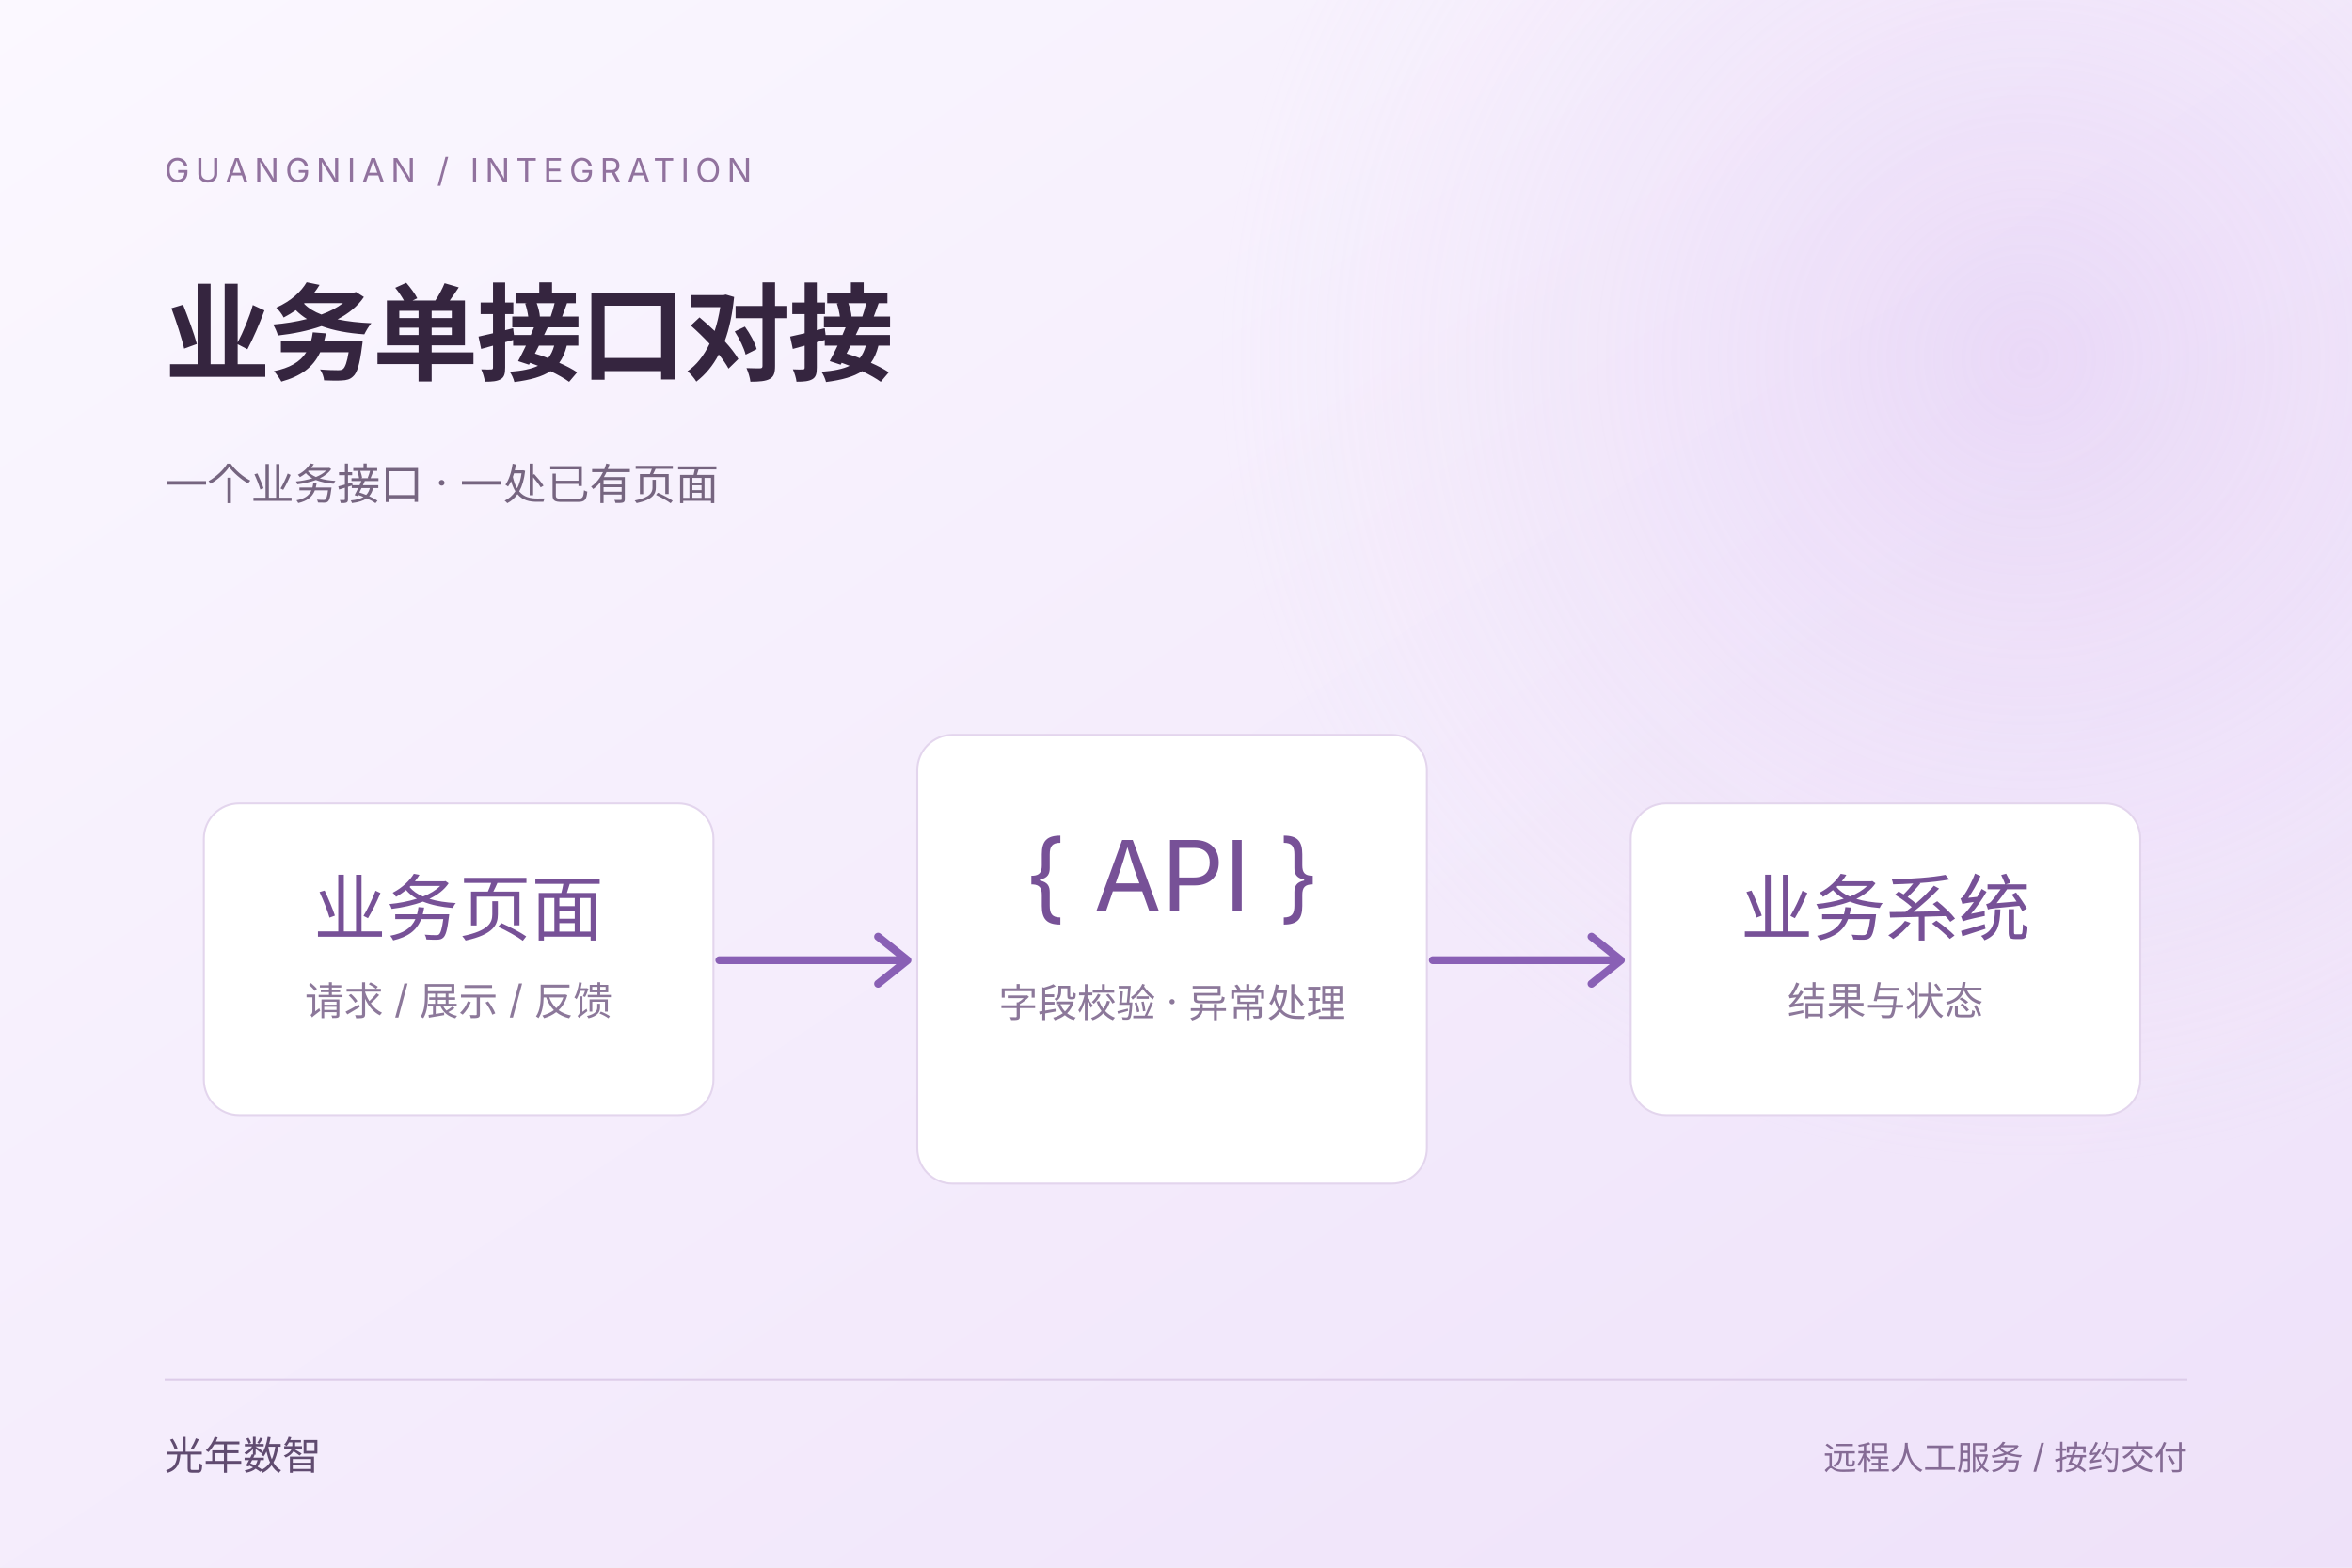
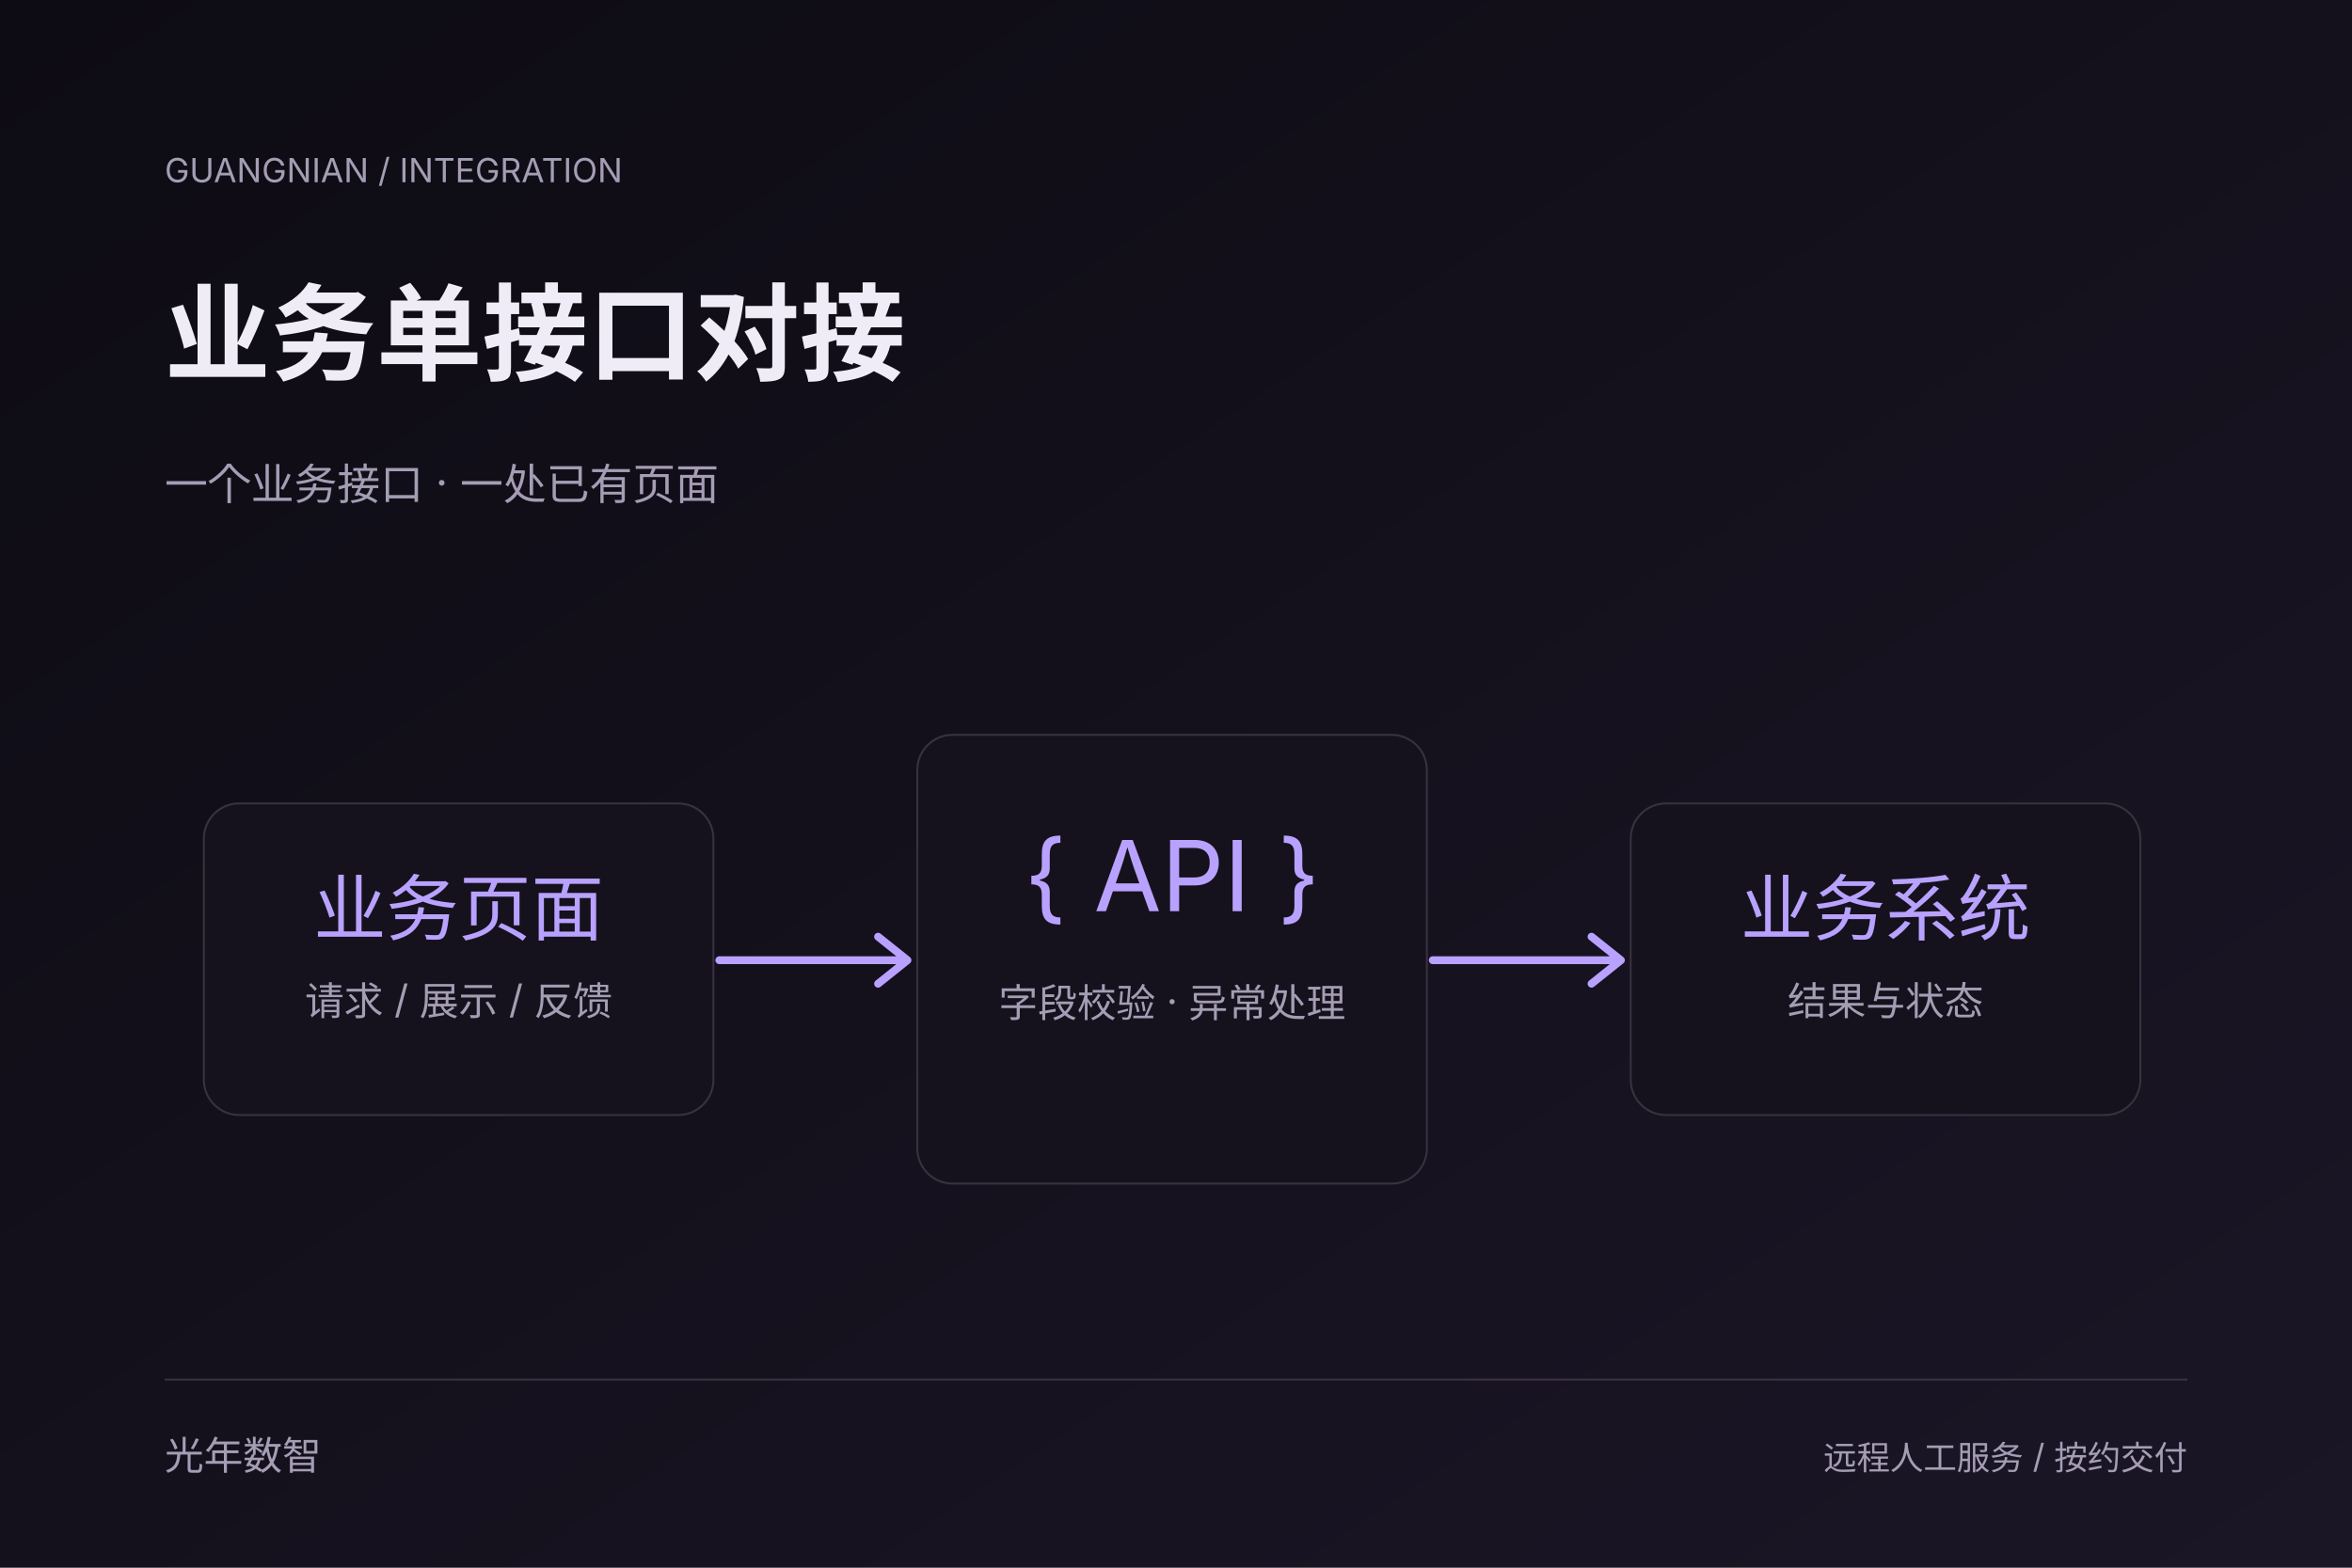
<svg xmlns="http://www.w3.org/2000/svg" width="1200" height="800" viewBox="0 0 1200 800">
  <defs>
    <linearGradient id="bg" x2="1" y2="1">
-       <stop stop-color="#fbf8ff" />
-       <stop offset="1" stop-color="#eee1f9" />
+       <stop stop-color="#0d0b13" />
+       <stop offset="1" stop-color="#1b1626" />
    </linearGradient>
    <radialGradient id="glow">
-       <stop stop-color="#d6b5ee" stop-opacity=".34" />
-       <stop offset="1" stop-color="#e6d4f4" stop-opacity="0" />
+       <stop stop-color="#8cf2c6" stop-opacity=".34" />
+       <stop offset="1" stop-color="#39313f" stop-opacity="0" />
    </radialGradient>
  </defs>
  <rect width="1200" height="800" fill="url(#bg)" />
-   <circle cx="1036" cy="182" r="417" fill="url(#glow)" />
  <g font-family="-apple-system,BlinkMacSystemFont,'PingFang SC','Microsoft YaHei',sans-serif">
-     <text x="84" y="93" font-size="17" letter-spacing="3" fill="#91729e">GUANGNIAN / INTEGRATION</text>
-     <text x="84" y="190" font-size="54" font-weight="600" letter-spacing="-1" fill="#35253f">业务单接口对接</text>
-     <text x="84" y="255" font-size="22" fill="#766580">一个业务接口 · 一处已有页面</text>
+     <text x="84" y="93" font-size="17" letter-spacing="0" fill="#a49db4">GUANGNIAN / INTEGRATION</text>
+     <text x="84" y="190" font-size="54" font-weight="600" letter-spacing="0" fill="#f0ecf7">业务单接口对接</text>
+     <text x="84" y="255" font-size="22" fill="#a49db4">一个业务接口 · 一处已有页面</text>
    <g>
-       <rect x="104" y="410" width="260" height="159" rx="18" fill="white" stroke="#e3d5ed" />
-       <text x="234" y="477" text-anchor="middle" font-size="37" fill="#775197">业务页面</text>
-       <text x="234" y="518" text-anchor="middle" font-size="20" fill="#8c789a">请求 / 展示 / 反馈</text>
+       <rect x="104" y="410" width="260" height="159" rx="18" fill="#15121d" stroke="#39313f" />
+       <text x="234" y="477" text-anchor="middle" font-size="37" fill="#b9a2ff">业务页面</text>
+       <text x="234" y="518" text-anchor="middle" font-size="20" fill="#a49db4">请求 / 展示 / 反馈</text>
    </g>
-     <path d="M367 490h96m-15-12l15 12-15 12" fill="none" stroke="#8960b5" stroke-width="4" stroke-linecap="round" stroke-linejoin="round" />
+     <path d="M367 490h96m-15-12l15 12-15 12" fill="none" stroke="#b9a2ff" stroke-width="4" stroke-linecap="round" stroke-linejoin="round" />
    <g>
-       <rect x="468" y="375" width="260" height="229" rx="18" fill="white" stroke="#e3d5ed" />
-       <text x="598" y="465" text-anchor="middle" font-size="50" fill="#775197">{ API }</text>
-       <text x="598" y="519" text-anchor="middle" font-size="20" fill="#8c789a">字段校验 · 异常处理</text>
+       <rect x="468" y="375" width="260" height="229" rx="18" fill="#15121d" stroke="#39313f" />
+       <text x="598" y="465" text-anchor="middle" font-size="50" fill="#b9a2ff">{ API }</text>
+       <text x="598" y="519" text-anchor="middle" font-size="20" fill="#a49db4">字段校验 · 异常处理</text>
    </g>
-     <path d="M731 490h96m-15-12l15 12-15 12" fill="none" stroke="#8960b5" stroke-width="4" stroke-linecap="round" stroke-linejoin="round" />
+     <path d="M731 490h96m-15-12l15 12-15 12" fill="none" stroke="#b9a2ff" stroke-width="4" stroke-linecap="round" stroke-linejoin="round" />
    <g>
-       <rect x="832" y="410" width="260" height="159" rx="18" fill="white" stroke="#e3d5ed" />
-       <text x="962" y="477" text-anchor="middle" font-size="37" fill="#775197">业务系统</text>
-       <text x="962" y="518" text-anchor="middle" font-size="20" fill="#8c789a">结果与状态</text>
+       <rect x="832" y="410" width="260" height="159" rx="18" fill="#15121d" stroke="#39313f" />
+       <text x="962" y="477" text-anchor="middle" font-size="37" fill="#b9a2ff">业务系统</text>
+       <text x="962" y="518" text-anchor="middle" font-size="20" fill="#a49db4">结果与状态</text>
    </g>
-     <path d="M84 704h1032" stroke="#ddcce9" />
-     <text x="84" y="750" font-size="20" fill="#604b70">光年数智</text>
-     <text x="1116" y="750" text-anchor="end" font-size="17" fill="#856b95">远程人工服务 / 按约交付</text>
+     <path d="M84 704h1032" stroke="#39313f" />
+     <text x="84" y="750" font-size="20" fill="#a49db4">光年数智</text>
+     <text x="1116" y="750" text-anchor="end" font-size="17" fill="#a49db4">远程人工服务 / 按约交付</text>
  </g>
</svg>
